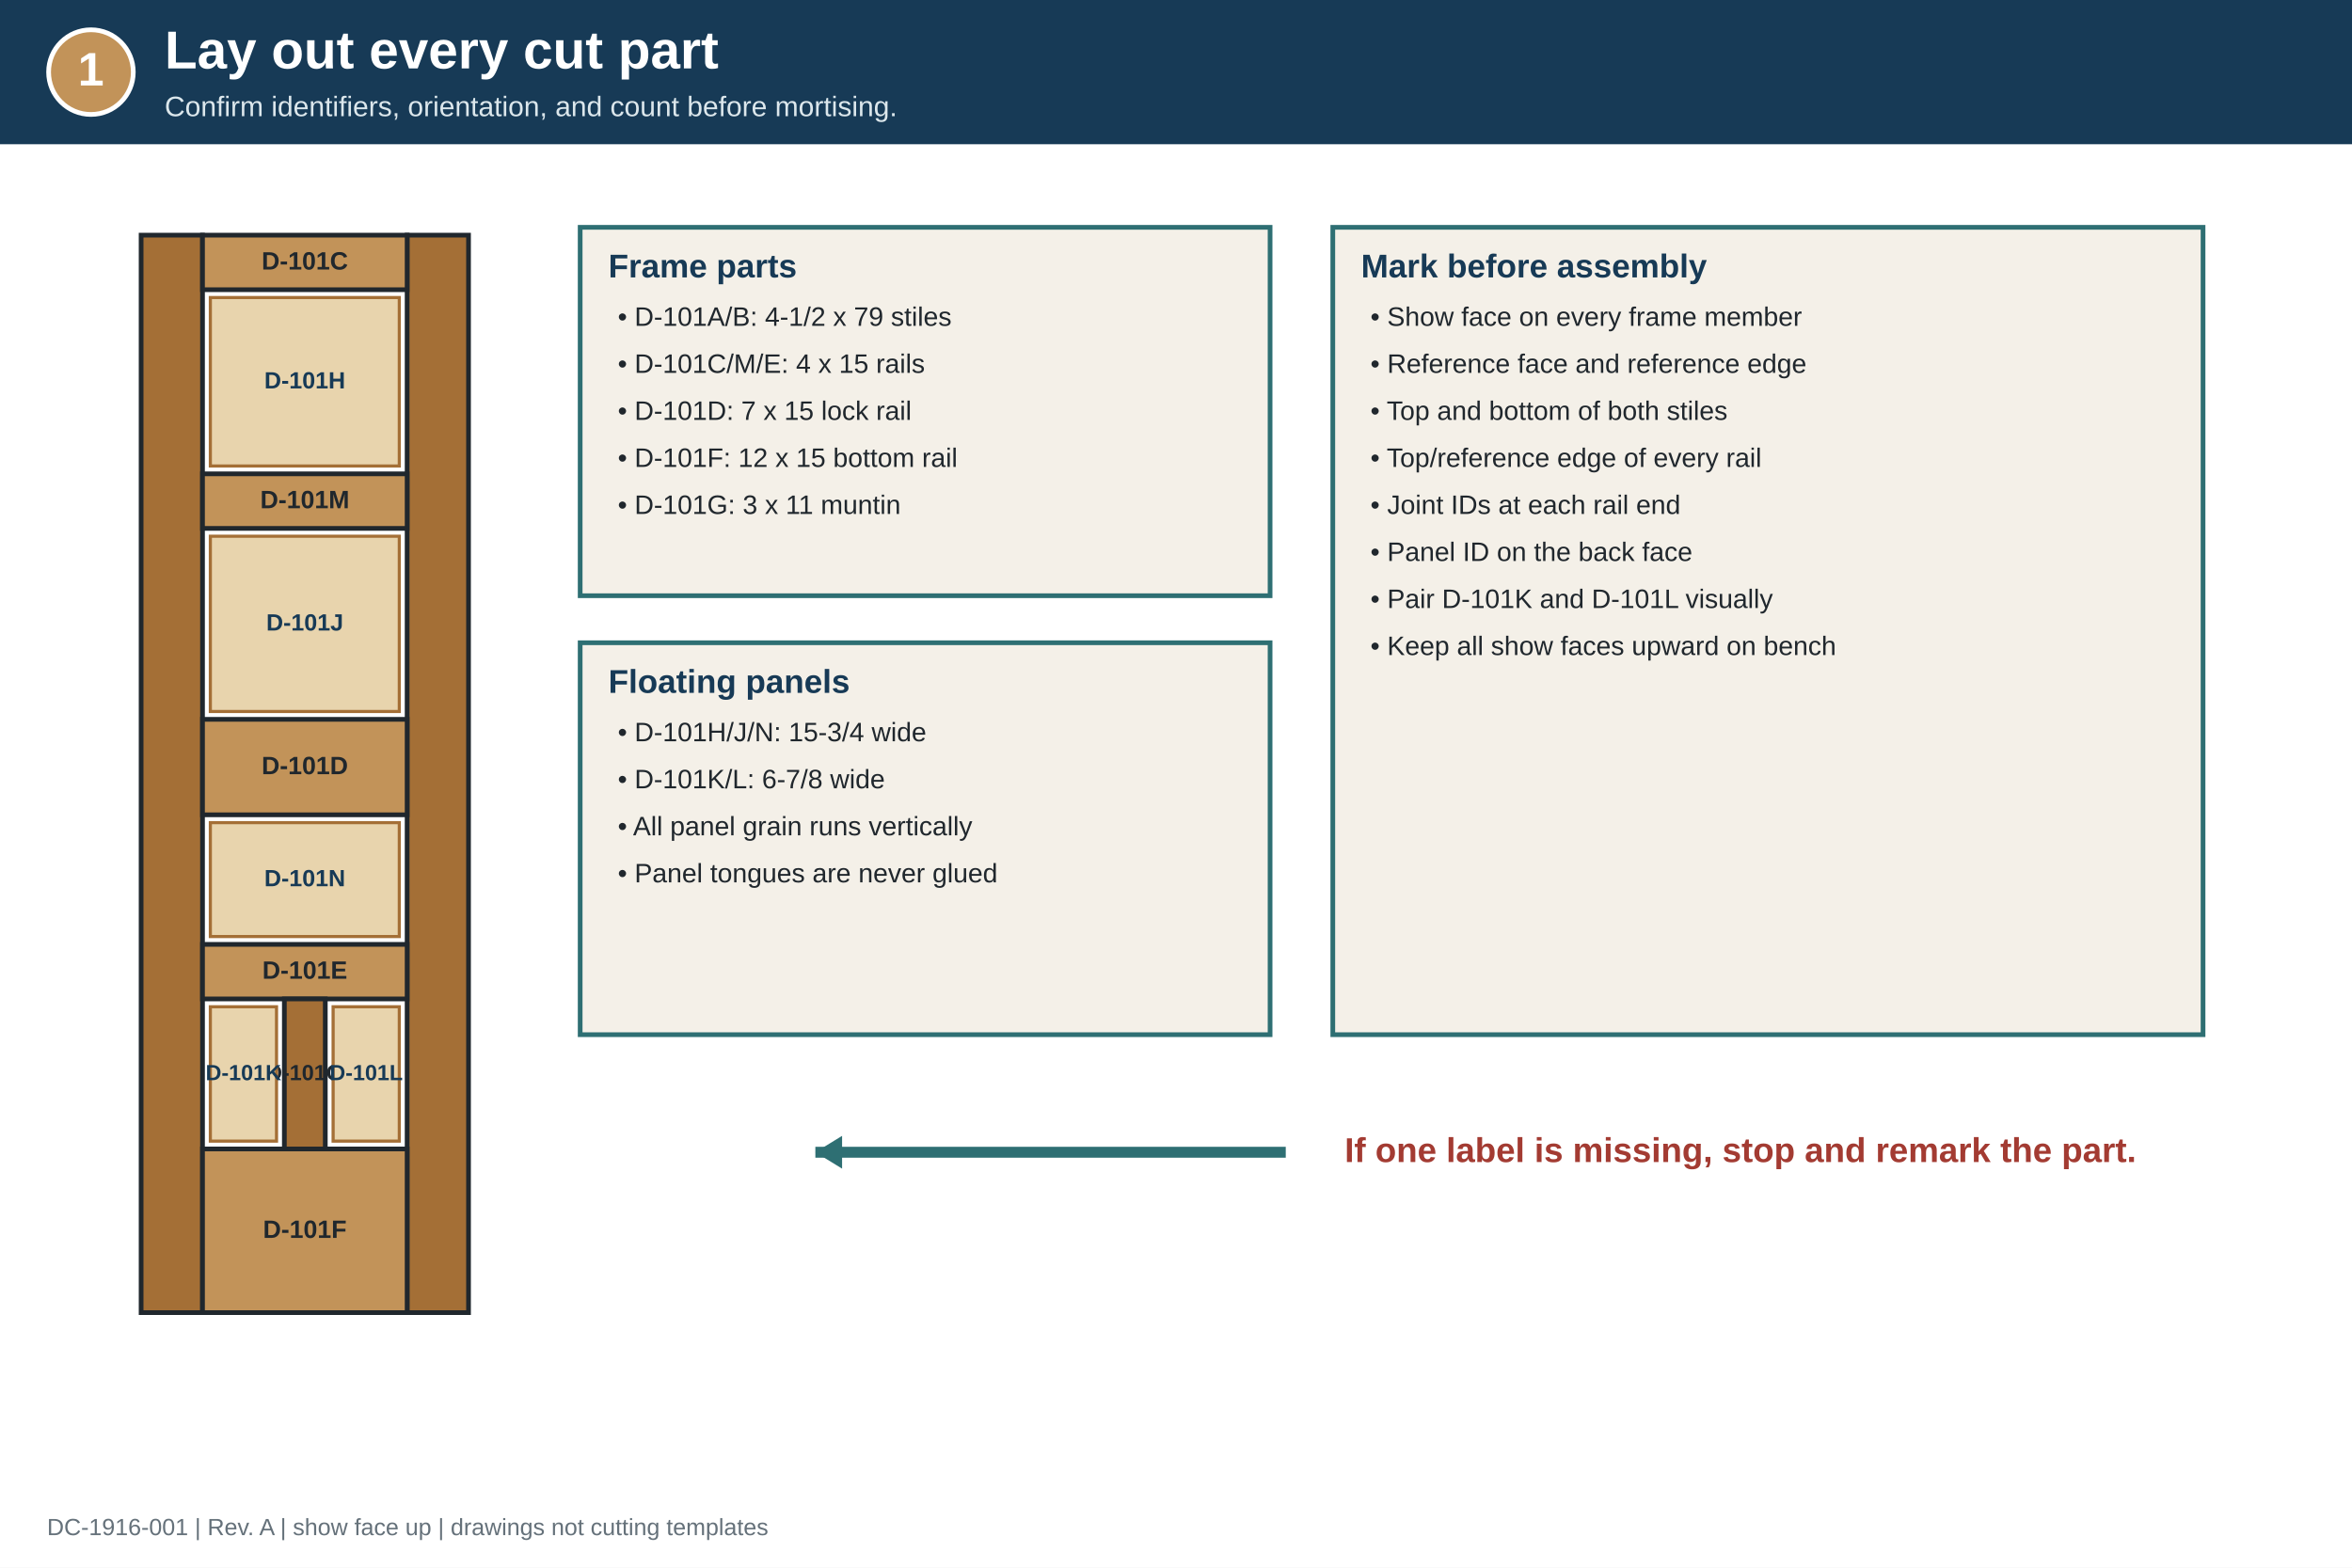
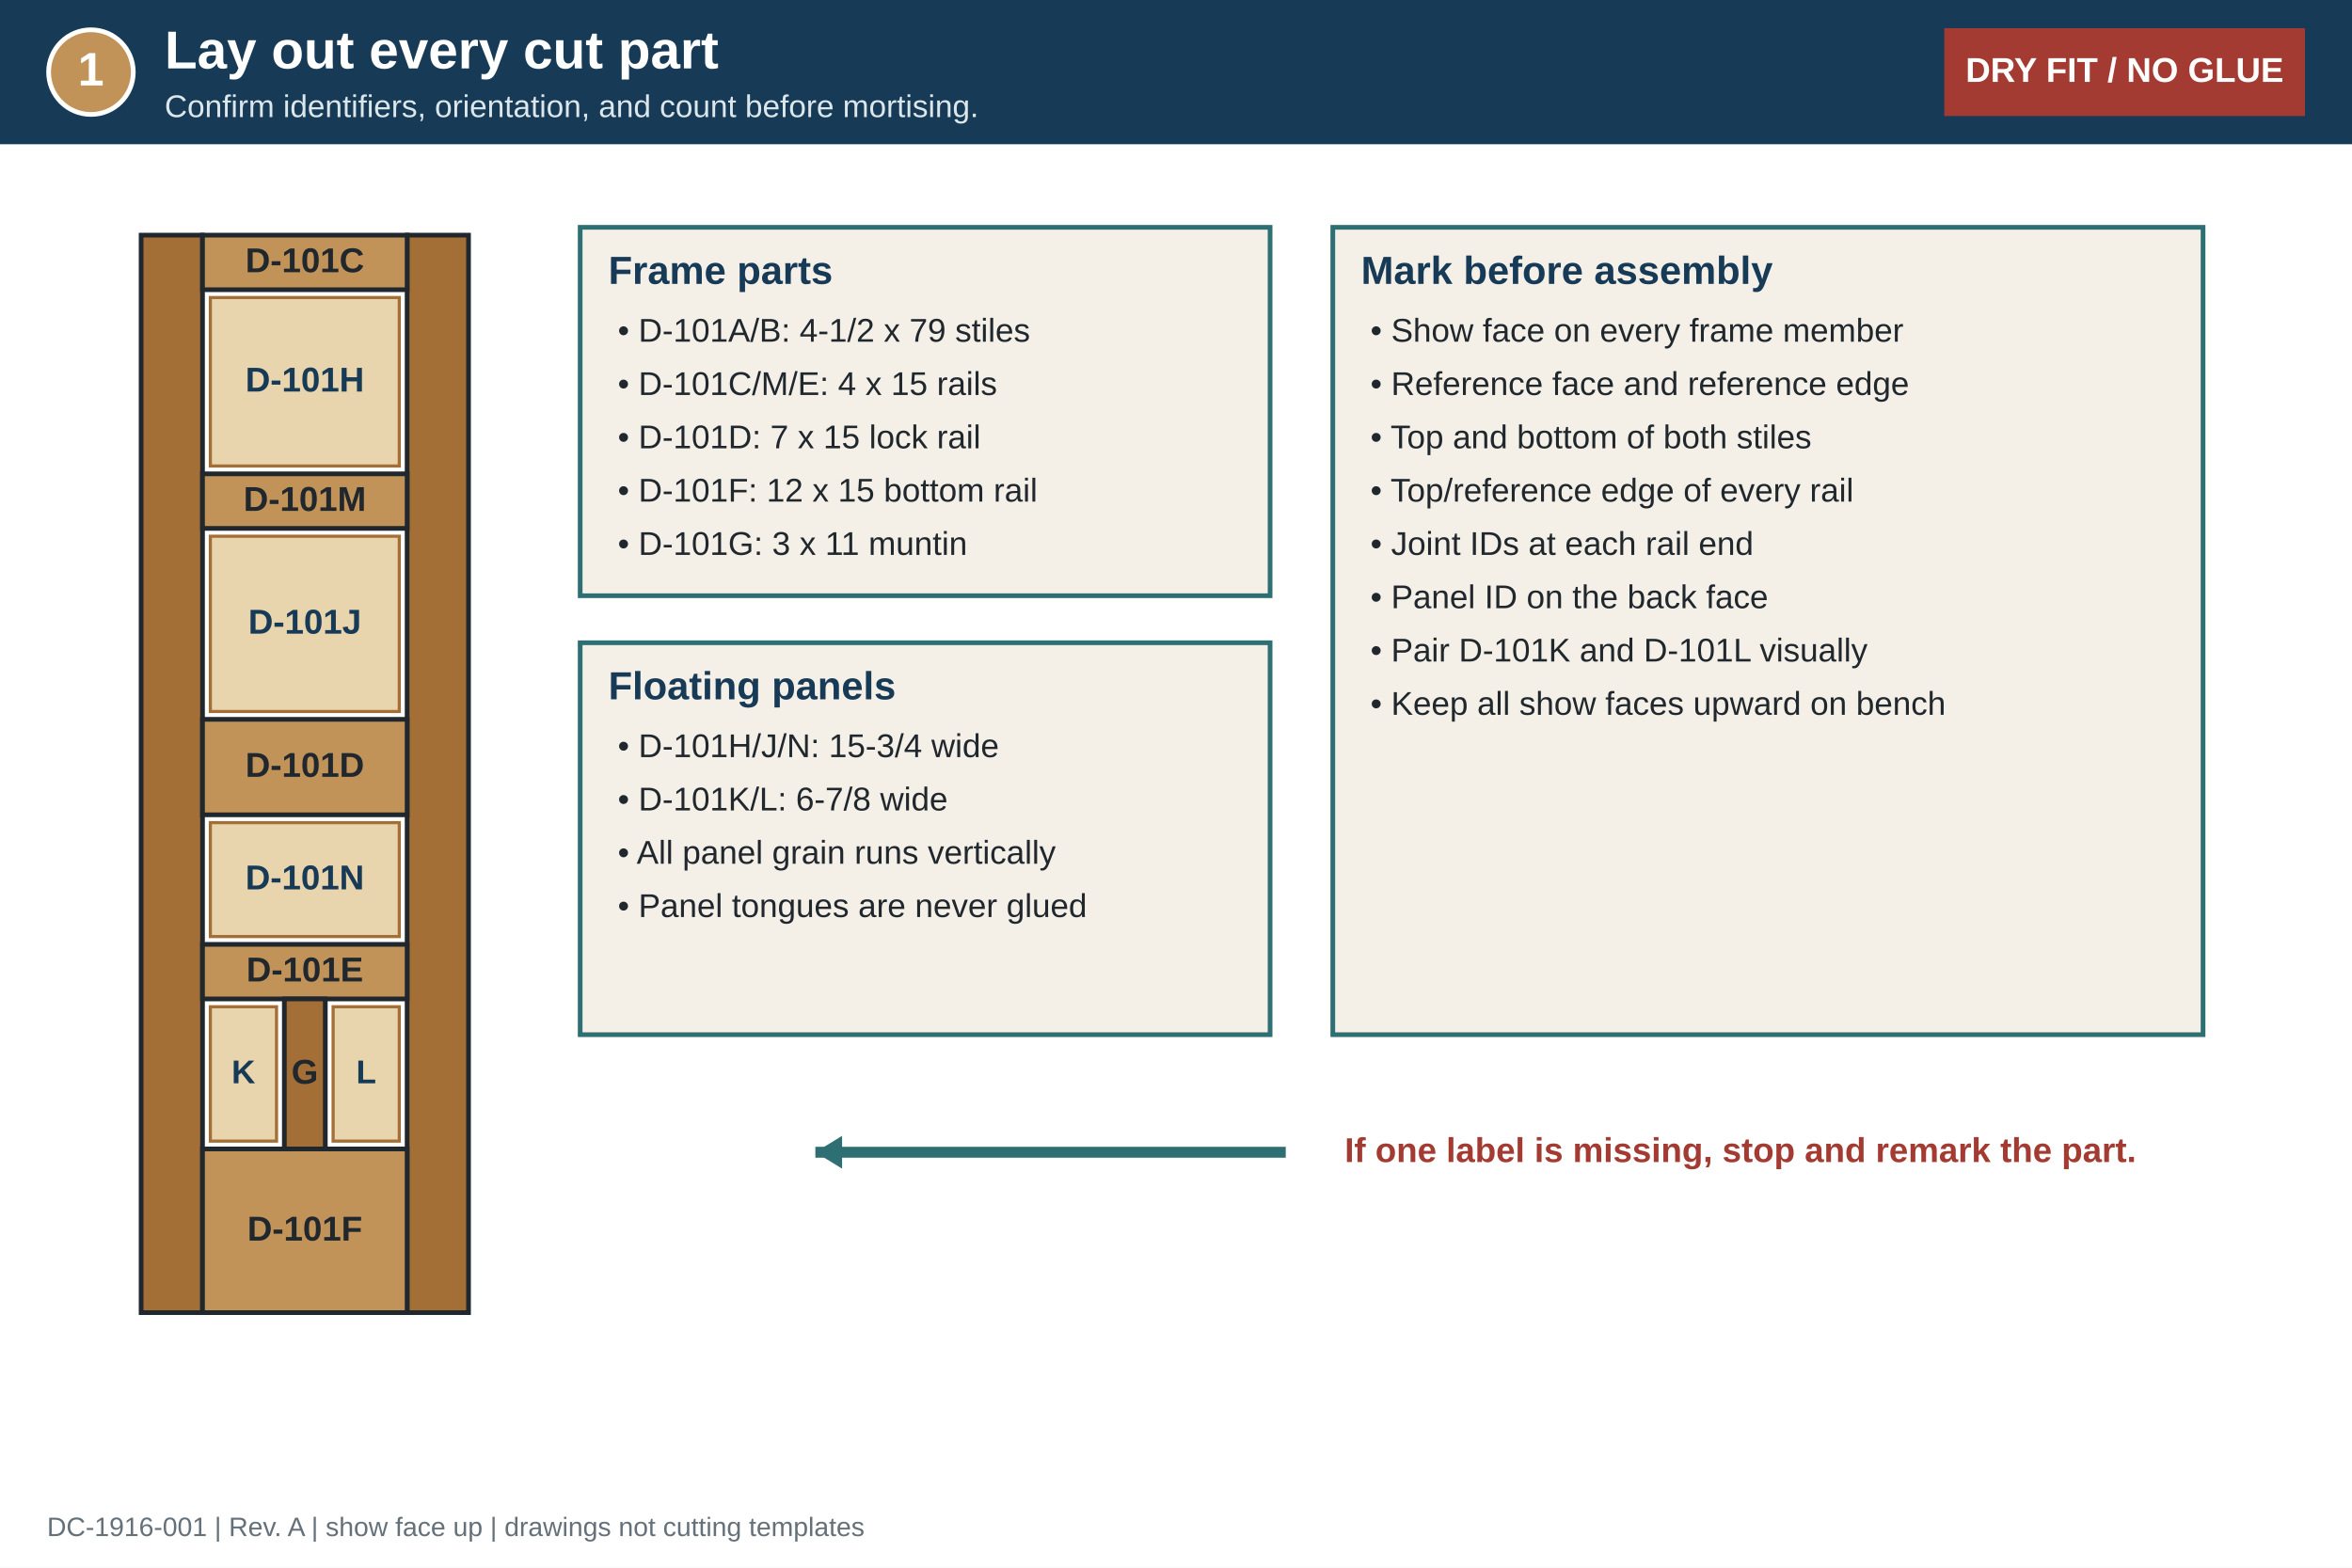
<svg xmlns="http://www.w3.org/2000/svg" width="1500" height="1000" viewBox="0 0 1500 1000">
  <rect width="1500" height="1000" fill="white" />
  <rect x="0" y="0" width="1500" height="92" fill="#173A56" stroke="#173A56" stroke-width="0" />
  <circle cx="58" cy="46" r="27" fill="#C29359" stroke="white" stroke-width="3" />
  <text x="58" y="46" fill="white" font-family="Arial,Helvetica,sans-serif" font-size="30" font-weight="700" text-anchor="middle" dominant-baseline="middle">1</text>
  <text x="105" y="34" fill="white" font-family="Arial,Helvetica,sans-serif" font-size="34" font-weight="700" text-anchor="start" dominant-baseline="middle">Lay out every cut part</text>
-   <text x="105" y="69" fill="#DCE7EC" font-family="Arial,Helvetica,sans-serif" font-size="18" font-weight="400" text-anchor="start" dominant-baseline="middle">Confirm identifiers, orientation, and count before mortising.</text>
-   <text x="30" y="975" fill="#65717A" font-family="Arial,Helvetica,sans-serif" font-size="15" font-weight="400" text-anchor="start" dominant-baseline="middle">DC-1916-001 | Rev. A | show face up | drawings not cutting templates</text>
+   <text x="105" y="69" fill="#DCE7EC" font-family="Arial,Helvetica,sans-serif" font-size="20" font-weight="400" text-anchor="start" dominant-baseline="middle">Confirm identifiers, orientation, and count before mortising.</text>
+   <rect x="1240" y="18" width="230" height="56" fill="#A33B32" stroke="#A33B32" stroke-width="0" />
+   <text x="1355" y="46" fill="white" font-family="Arial,Helvetica,sans-serif" font-size="22" font-weight="700" text-anchor="middle" dominant-baseline="middle">DRY FIT / NO GLUE</text>
+   <text x="30" y="975" fill="#65717A" font-family="Arial,Helvetica,sans-serif" font-size="17" font-weight="400" text-anchor="start" dominant-baseline="middle">DC-1916-001 | Rev. A | show face up | drawings not cutting templates</text>
  <rect x="90" y="150" width="39.15" height="687.3" fill="#A46F36" stroke="#20272D" stroke-width="3" />
  <rect x="259.65" y="150" width="39.15" height="687.3" fill="#A46F36" stroke="#20272D" stroke-width="3" />
  <rect x="129.15" y="150.0" width="130.5" height="34.8" fill="#C29359" stroke="#20272D" stroke-width="3" />
-   <text x="194.4" y="167.4" fill="#20272D" font-family="Arial,Helvetica,sans-serif" font-size="16" font-weight="700" text-anchor="middle" dominant-baseline="middle">D-101C</text>
+   <text x="194.4" y="167.4" fill="#20272D" font-family="Arial,Helvetica,sans-serif" font-size="22" font-weight="700" text-anchor="middle" dominant-baseline="middle">D-101C</text>
  <rect x="129.15" y="302.25" width="130.5" height="34.8" fill="#C29359" stroke="#20272D" stroke-width="3" />
-   <text x="194.4" y="319.65" fill="#20272D" font-family="Arial,Helvetica,sans-serif" font-size="16" font-weight="700" text-anchor="middle" dominant-baseline="middle">D-101M</text>
+   <text x="194.4" y="319.65" fill="#20272D" font-family="Arial,Helvetica,sans-serif" font-size="22" font-weight="700" text-anchor="middle" dominant-baseline="middle">D-101M</text>
  <rect x="129.15" y="458.85" width="130.5" height="60.9" fill="#C29359" stroke="#20272D" stroke-width="3" />
-   <text x="194.4" y="489.3" fill="#20272D" font-family="Arial,Helvetica,sans-serif" font-size="16" font-weight="700" text-anchor="middle" dominant-baseline="middle">D-101D</text>
+   <text x="194.4" y="489.3" fill="#20272D" font-family="Arial,Helvetica,sans-serif" font-size="22" font-weight="700" text-anchor="middle" dominant-baseline="middle">D-101D</text>
  <rect x="129.15" y="602.4" width="130.5" height="34.8" fill="#C29359" stroke="#20272D" stroke-width="3" />
-   <text x="194.4" y="619.8" fill="#20272D" font-family="Arial,Helvetica,sans-serif" font-size="16" font-weight="700" text-anchor="middle" dominant-baseline="middle">D-101E</text>
+   <text x="194.4" y="619.8" fill="#20272D" font-family="Arial,Helvetica,sans-serif" font-size="22" font-weight="700" text-anchor="middle" dominant-baseline="middle">D-101E</text>
  <rect x="129.15" y="732.9" width="130.5" height="104.4" fill="#C29359" stroke="#20272D" stroke-width="3" />
-   <text x="194.4" y="785.1" fill="#20272D" font-family="Arial,Helvetica,sans-serif" font-size="16" font-weight="700" text-anchor="middle" dominant-baseline="middle">D-101F</text>
+   <text x="194.4" y="785.1" fill="#20272D" font-family="Arial,Helvetica,sans-serif" font-size="22" font-weight="700" text-anchor="middle" dominant-baseline="middle">D-101F</text>
  <rect x="181.35" y="637.2" width="26.1" height="95.7" fill="#A46F36" stroke="#20272D" stroke-width="3" />
-   <text x="194.4" y="685.05" fill="#20272D" font-family="Arial,Helvetica,sans-serif" font-size="14" font-weight="700" text-anchor="middle" dominant-baseline="middle">D-101G</text>
+   <text x="194.4" y="685.05" fill="#20272D" font-family="Arial,Helvetica,sans-serif" font-size="22" font-weight="700" text-anchor="middle" dominant-baseline="middle">G</text>
  <rect x="134.15" y="189.8" width="120.5" height="107.45" fill="#E8D4AD" stroke="#A46F36" stroke-width="2" />
-   <text x="194.4" y="243.525" fill="#173A56" font-family="Arial,Helvetica,sans-serif" font-size="15" font-weight="700" text-anchor="middle" dominant-baseline="middle">D-101H</text>
+   <text x="194.4" y="243.525" fill="#173A56" font-family="Arial,Helvetica,sans-serif" font-size="22" font-weight="700" text-anchor="middle" dominant-baseline="middle">D-101H</text>
  <rect x="134.15" y="342.05" width="120.5" height="111.8" fill="#E8D4AD" stroke="#A46F36" stroke-width="2" />
-   <text x="194.4" y="397.95" fill="#173A56" font-family="Arial,Helvetica,sans-serif" font-size="15" font-weight="700" text-anchor="middle" dominant-baseline="middle">D-101J</text>
+   <text x="194.4" y="397.95" fill="#173A56" font-family="Arial,Helvetica,sans-serif" font-size="22" font-weight="700" text-anchor="middle" dominant-baseline="middle">D-101J</text>
  <rect x="134.15" y="524.75" width="120.5" height="72.65" fill="#E8D4AD" stroke="#A46F36" stroke-width="2" />
-   <text x="194.4" y="561.075" fill="#173A56" font-family="Arial,Helvetica,sans-serif" font-size="15" font-weight="700" text-anchor="middle" dominant-baseline="middle">D-101N</text>
+   <text x="194.4" y="561.075" fill="#173A56" font-family="Arial,Helvetica,sans-serif" font-size="22" font-weight="700" text-anchor="middle" dominant-baseline="middle">D-101N</text>
  <rect x="134.15" y="642.2" width="42.2" height="85.7" fill="#E8D4AD" stroke="#A46F36" stroke-width="2" />
-   <text x="155.25" y="685.05" fill="#173A56" font-family="Arial,Helvetica,sans-serif" font-size="14" font-weight="700" text-anchor="middle" dominant-baseline="middle">D-101K</text>
+   <text x="155.25" y="685.05" fill="#173A56" font-family="Arial,Helvetica,sans-serif" font-size="21" font-weight="700" text-anchor="middle" dominant-baseline="middle">K</text>
  <rect x="212.45" y="642.2" width="42.2" height="85.7" fill="#E8D4AD" stroke="#A46F36" stroke-width="2" />
-   <text x="233.55" y="685.05" fill="#173A56" font-family="Arial,Helvetica,sans-serif" font-size="14" font-weight="700" text-anchor="middle" dominant-baseline="middle">D-101L</text>
+   <text x="233.55" y="685.05" fill="#173A56" font-family="Arial,Helvetica,sans-serif" font-size="21" font-weight="700" text-anchor="middle" dominant-baseline="middle">L</text>
  <rect x="370" y="145" width="440" height="235" fill="#F4F0E8" stroke="#2E6F73" stroke-width="3" />
-   <text x="388" y="171" fill="#173A56" font-family="Arial,Helvetica,sans-serif" font-size="21" font-weight="700" text-anchor="start" dominant-baseline="middle">Frame parts</text>
-   <text x="394" y="203" fill="#20272D" font-family="Arial,Helvetica,sans-serif" font-size="17" font-weight="400" text-anchor="start" dominant-baseline="middle">• D-101A/B: 4-1/2 x 79 stiles</text>
-   <text x="394" y="233" fill="#20272D" font-family="Arial,Helvetica,sans-serif" font-size="17" font-weight="400" text-anchor="start" dominant-baseline="middle">• D-101C/M/E: 4 x 15 rails</text>
-   <text x="394" y="263" fill="#20272D" font-family="Arial,Helvetica,sans-serif" font-size="17" font-weight="400" text-anchor="start" dominant-baseline="middle">• D-101D: 7 x 15 lock rail</text>
-   <text x="394" y="293" fill="#20272D" font-family="Arial,Helvetica,sans-serif" font-size="17" font-weight="400" text-anchor="start" dominant-baseline="middle">• D-101F: 12 x 15 bottom rail</text>
-   <text x="394" y="323" fill="#20272D" font-family="Arial,Helvetica,sans-serif" font-size="17" font-weight="400" text-anchor="start" dominant-baseline="middle">• D-101G: 3 x 11 muntin</text>
+   <text x="388" y="174" fill="#173A56" font-family="Arial,Helvetica,sans-serif" font-size="25" font-weight="700" text-anchor="start" dominant-baseline="middle">Frame parts</text>
+   <text x="394" y="212" fill="#20272D" font-family="Arial,Helvetica,sans-serif" font-size="21" font-weight="400" text-anchor="start" dominant-baseline="middle">• D-101A/B: 4-1/2 x 79 stiles</text>
+   <text x="394" y="246" fill="#20272D" font-family="Arial,Helvetica,sans-serif" font-size="21" font-weight="400" text-anchor="start" dominant-baseline="middle">• D-101C/M/E: 4 x 15 rails</text>
+   <text x="394" y="280" fill="#20272D" font-family="Arial,Helvetica,sans-serif" font-size="21" font-weight="400" text-anchor="start" dominant-baseline="middle">• D-101D: 7 x 15 lock rail</text>
+   <text x="394" y="314" fill="#20272D" font-family="Arial,Helvetica,sans-serif" font-size="21" font-weight="400" text-anchor="start" dominant-baseline="middle">• D-101F: 12 x 15 bottom rail</text>
+   <text x="394" y="348" fill="#20272D" font-family="Arial,Helvetica,sans-serif" font-size="21" font-weight="400" text-anchor="start" dominant-baseline="middle">• D-101G: 3 x 11 muntin</text>
  <rect x="370" y="410" width="440" height="250" fill="#F4F0E8" stroke="#2E6F73" stroke-width="3" />
-   <text x="388" y="436" fill="#173A56" font-family="Arial,Helvetica,sans-serif" font-size="21" font-weight="700" text-anchor="start" dominant-baseline="middle">Floating panels</text>
-   <text x="394" y="468" fill="#20272D" font-family="Arial,Helvetica,sans-serif" font-size="17" font-weight="400" text-anchor="start" dominant-baseline="middle">• D-101H/J/N: 15-3/4 wide</text>
-   <text x="394" y="498" fill="#20272D" font-family="Arial,Helvetica,sans-serif" font-size="17" font-weight="400" text-anchor="start" dominant-baseline="middle">• D-101K/L: 6-7/8 wide</text>
-   <text x="394" y="528" fill="#20272D" font-family="Arial,Helvetica,sans-serif" font-size="17" font-weight="400" text-anchor="start" dominant-baseline="middle">• All panel grain runs vertically</text>
-   <text x="394" y="558" fill="#20272D" font-family="Arial,Helvetica,sans-serif" font-size="17" font-weight="400" text-anchor="start" dominant-baseline="middle">• Panel tongues are never glued</text>
+   <text x="388" y="439" fill="#173A56" font-family="Arial,Helvetica,sans-serif" font-size="25" font-weight="700" text-anchor="start" dominant-baseline="middle">Floating panels</text>
+   <text x="394" y="477" fill="#20272D" font-family="Arial,Helvetica,sans-serif" font-size="21" font-weight="400" text-anchor="start" dominant-baseline="middle">• D-101H/J/N: 15-3/4 wide</text>
+   <text x="394" y="511" fill="#20272D" font-family="Arial,Helvetica,sans-serif" font-size="21" font-weight="400" text-anchor="start" dominant-baseline="middle">• D-101K/L: 6-7/8 wide</text>
+   <text x="394" y="545" fill="#20272D" font-family="Arial,Helvetica,sans-serif" font-size="21" font-weight="400" text-anchor="start" dominant-baseline="middle">• All panel grain runs vertically</text>
+   <text x="394" y="579" fill="#20272D" font-family="Arial,Helvetica,sans-serif" font-size="21" font-weight="400" text-anchor="start" dominant-baseline="middle">• Panel tongues are never glued</text>
  <rect x="850" y="145" width="555" height="515" fill="#F4F0E8" stroke="#2E6F73" stroke-width="3" />
-   <text x="868" y="171" fill="#173A56" font-family="Arial,Helvetica,sans-serif" font-size="21" font-weight="700" text-anchor="start" dominant-baseline="middle">Mark before assembly</text>
-   <text x="874" y="203" fill="#20272D" font-family="Arial,Helvetica,sans-serif" font-size="17" font-weight="400" text-anchor="start" dominant-baseline="middle">• Show face on every frame member</text>
-   <text x="874" y="233" fill="#20272D" font-family="Arial,Helvetica,sans-serif" font-size="17" font-weight="400" text-anchor="start" dominant-baseline="middle">• Reference face and reference edge</text>
-   <text x="874" y="263" fill="#20272D" font-family="Arial,Helvetica,sans-serif" font-size="17" font-weight="400" text-anchor="start" dominant-baseline="middle">• Top and bottom of both stiles</text>
-   <text x="874" y="293" fill="#20272D" font-family="Arial,Helvetica,sans-serif" font-size="17" font-weight="400" text-anchor="start" dominant-baseline="middle">• Top/reference edge of every rail</text>
-   <text x="874" y="323" fill="#20272D" font-family="Arial,Helvetica,sans-serif" font-size="17" font-weight="400" text-anchor="start" dominant-baseline="middle">• Joint IDs at each rail end</text>
-   <text x="874" y="353" fill="#20272D" font-family="Arial,Helvetica,sans-serif" font-size="17" font-weight="400" text-anchor="start" dominant-baseline="middle">• Panel ID on the back face</text>
-   <text x="874" y="383" fill="#20272D" font-family="Arial,Helvetica,sans-serif" font-size="17" font-weight="400" text-anchor="start" dominant-baseline="middle">• Pair D-101K and D-101L visually</text>
-   <text x="874" y="413" fill="#20272D" font-family="Arial,Helvetica,sans-serif" font-size="17" font-weight="400" text-anchor="start" dominant-baseline="middle">• Keep all show faces upward on bench</text>
+   <text x="868" y="174" fill="#173A56" font-family="Arial,Helvetica,sans-serif" font-size="25" font-weight="700" text-anchor="start" dominant-baseline="middle">Mark before assembly</text>
+   <text x="874" y="212" fill="#20272D" font-family="Arial,Helvetica,sans-serif" font-size="21" font-weight="400" text-anchor="start" dominant-baseline="middle">• Show face on every frame member</text>
+   <text x="874" y="246" fill="#20272D" font-family="Arial,Helvetica,sans-serif" font-size="21" font-weight="400" text-anchor="start" dominant-baseline="middle">• Reference face and reference edge</text>
+   <text x="874" y="280" fill="#20272D" font-family="Arial,Helvetica,sans-serif" font-size="21" font-weight="400" text-anchor="start" dominant-baseline="middle">• Top and bottom of both stiles</text>
+   <text x="874" y="314" fill="#20272D" font-family="Arial,Helvetica,sans-serif" font-size="21" font-weight="400" text-anchor="start" dominant-baseline="middle">• Top/reference edge of every rail</text>
+   <text x="874" y="348" fill="#20272D" font-family="Arial,Helvetica,sans-serif" font-size="21" font-weight="400" text-anchor="start" dominant-baseline="middle">• Joint IDs at each rail end</text>
+   <text x="874" y="382" fill="#20272D" font-family="Arial,Helvetica,sans-serif" font-size="21" font-weight="400" text-anchor="start" dominant-baseline="middle">• Panel ID on the back face</text>
+   <text x="874" y="416" fill="#20272D" font-family="Arial,Helvetica,sans-serif" font-size="21" font-weight="400" text-anchor="start" dominant-baseline="middle">• Pair D-101K and D-101L visually</text>
+   <text x="874" y="450" fill="#20272D" font-family="Arial,Helvetica,sans-serif" font-size="21" font-weight="400" text-anchor="start" dominant-baseline="middle">• Keep all show faces upward on bench</text>
  <polyline points="820,735 520,735" fill="none" stroke="#2E6F73" stroke-width="7" stroke-linejoin="round" />
  <polygon points="520,735 537.05,724.546 537.05,745.454" fill="#2E6F73" />
  <text x="1110" y="735" fill="#A33B32" font-family="Arial,Helvetica,sans-serif" font-size="22" font-weight="700" text-anchor="middle" dominant-baseline="middle">If one label is missing, stop and remark the part.</text>
</svg>
